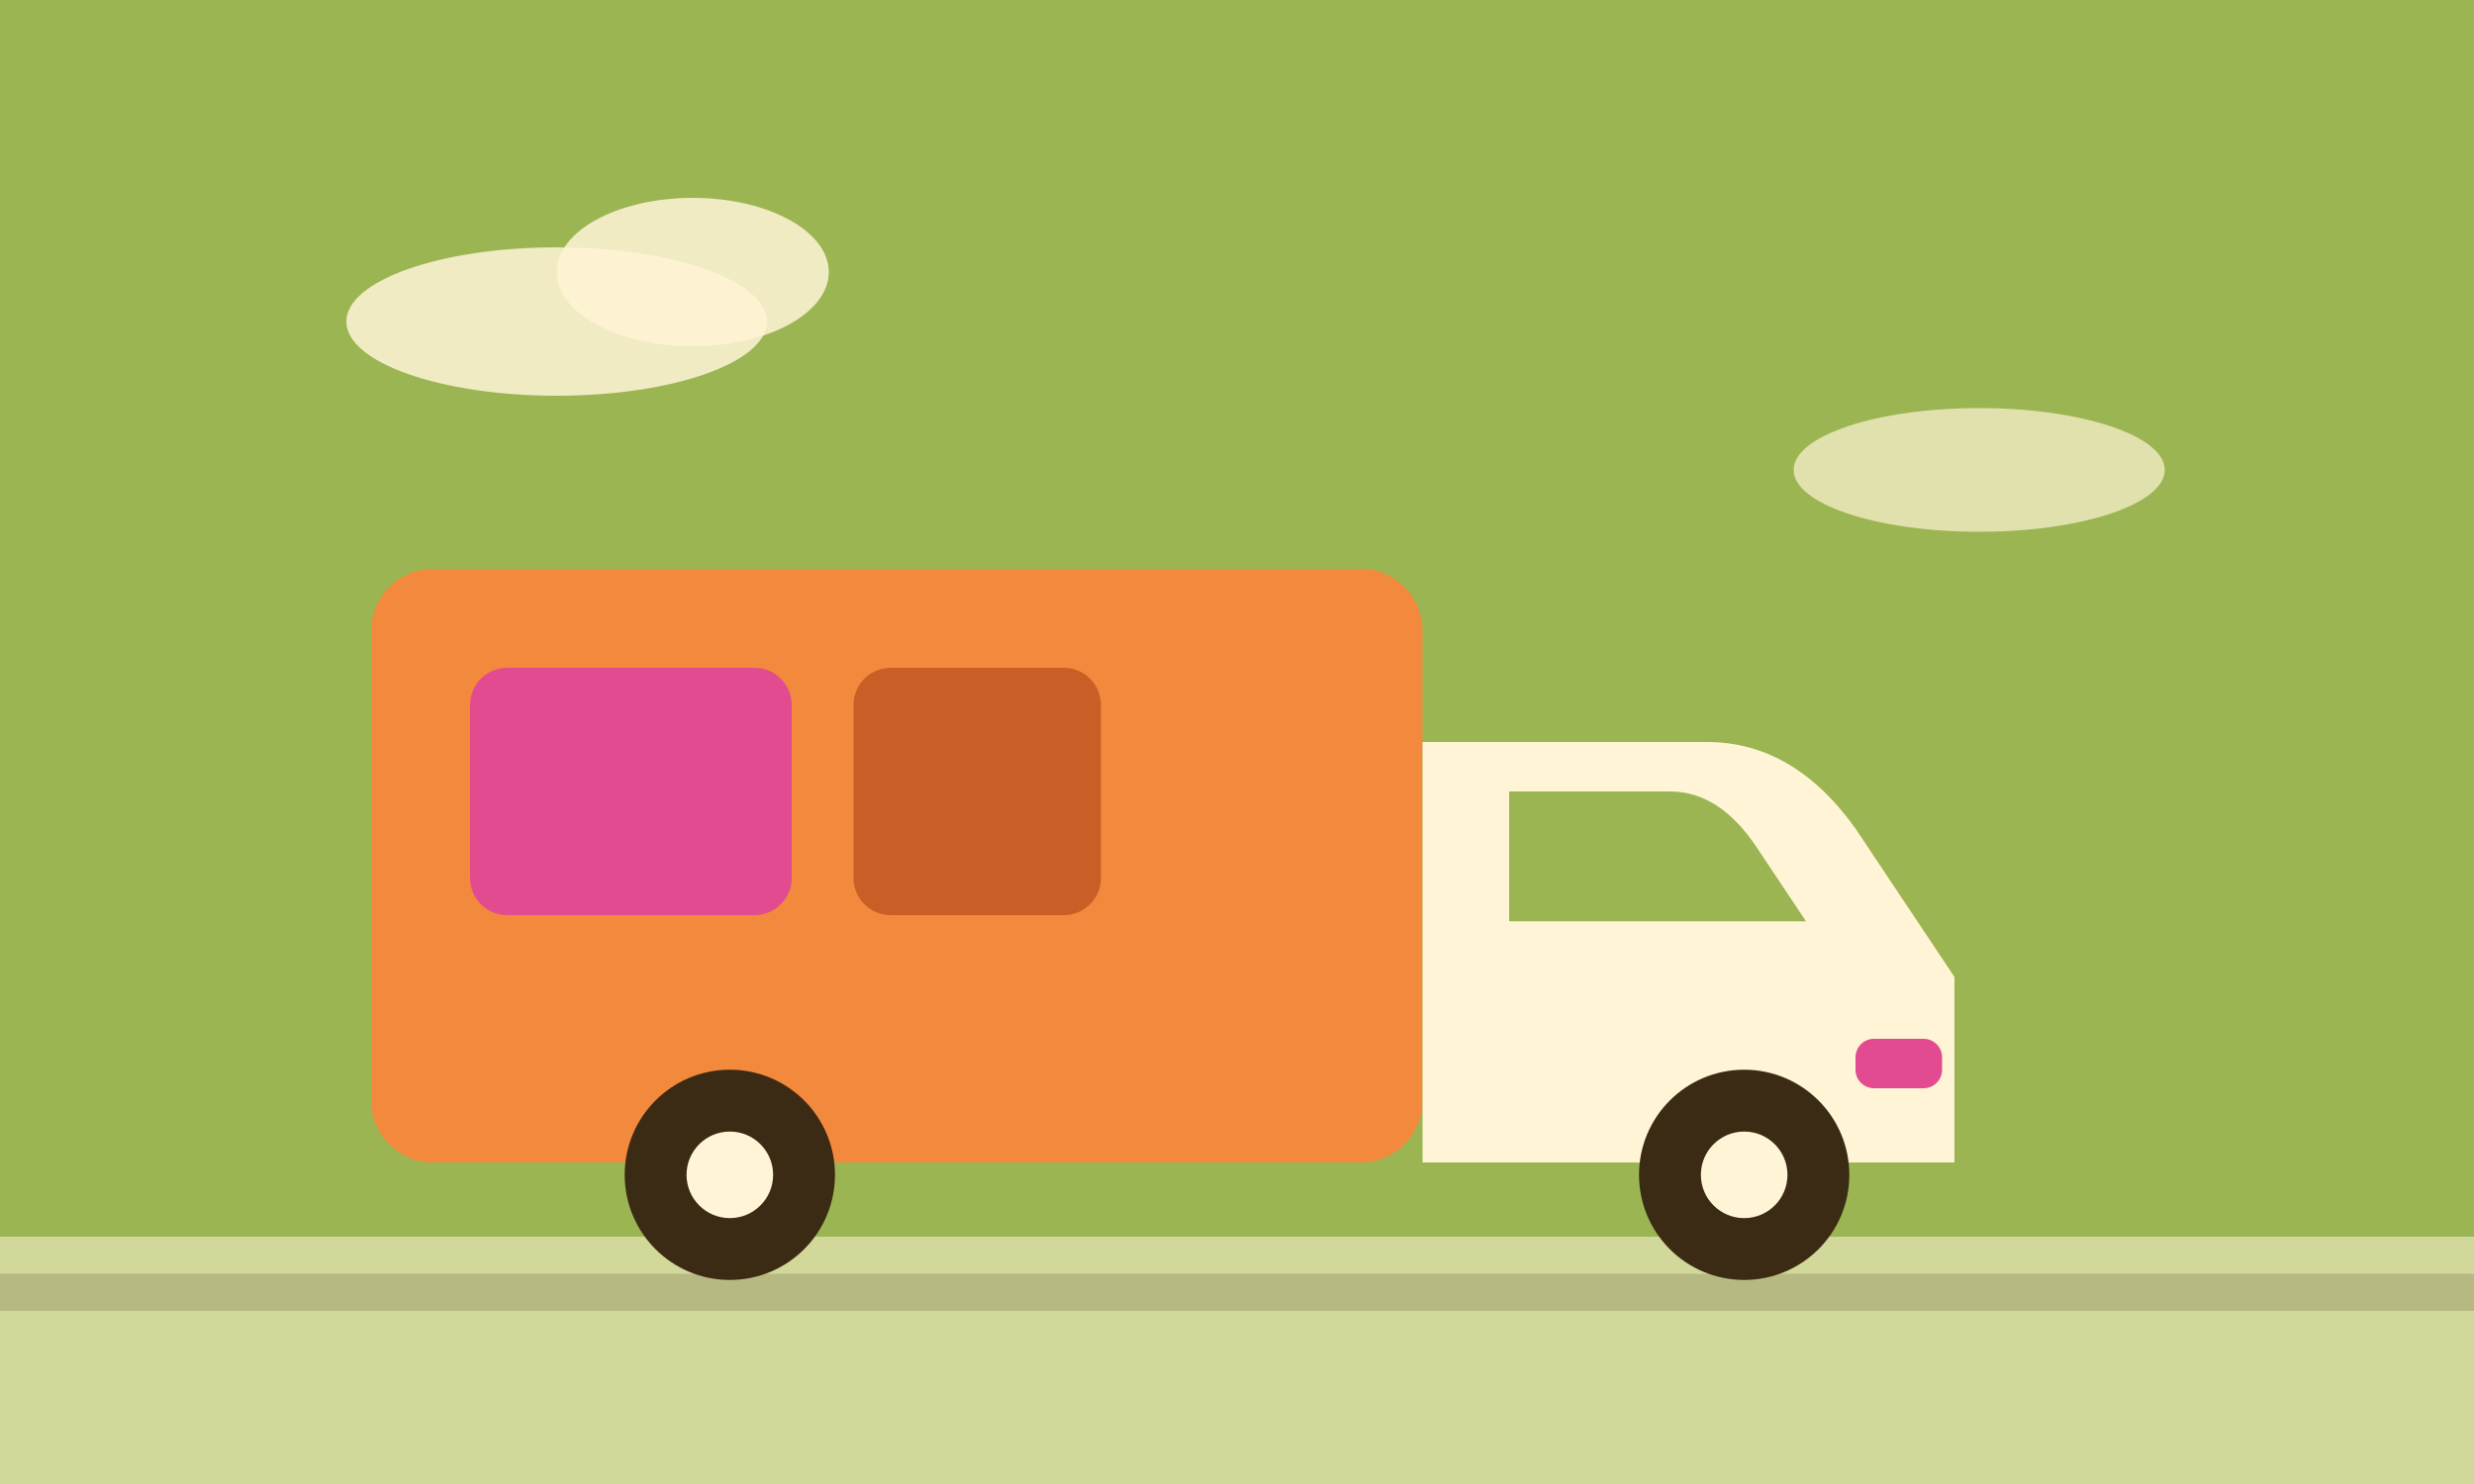
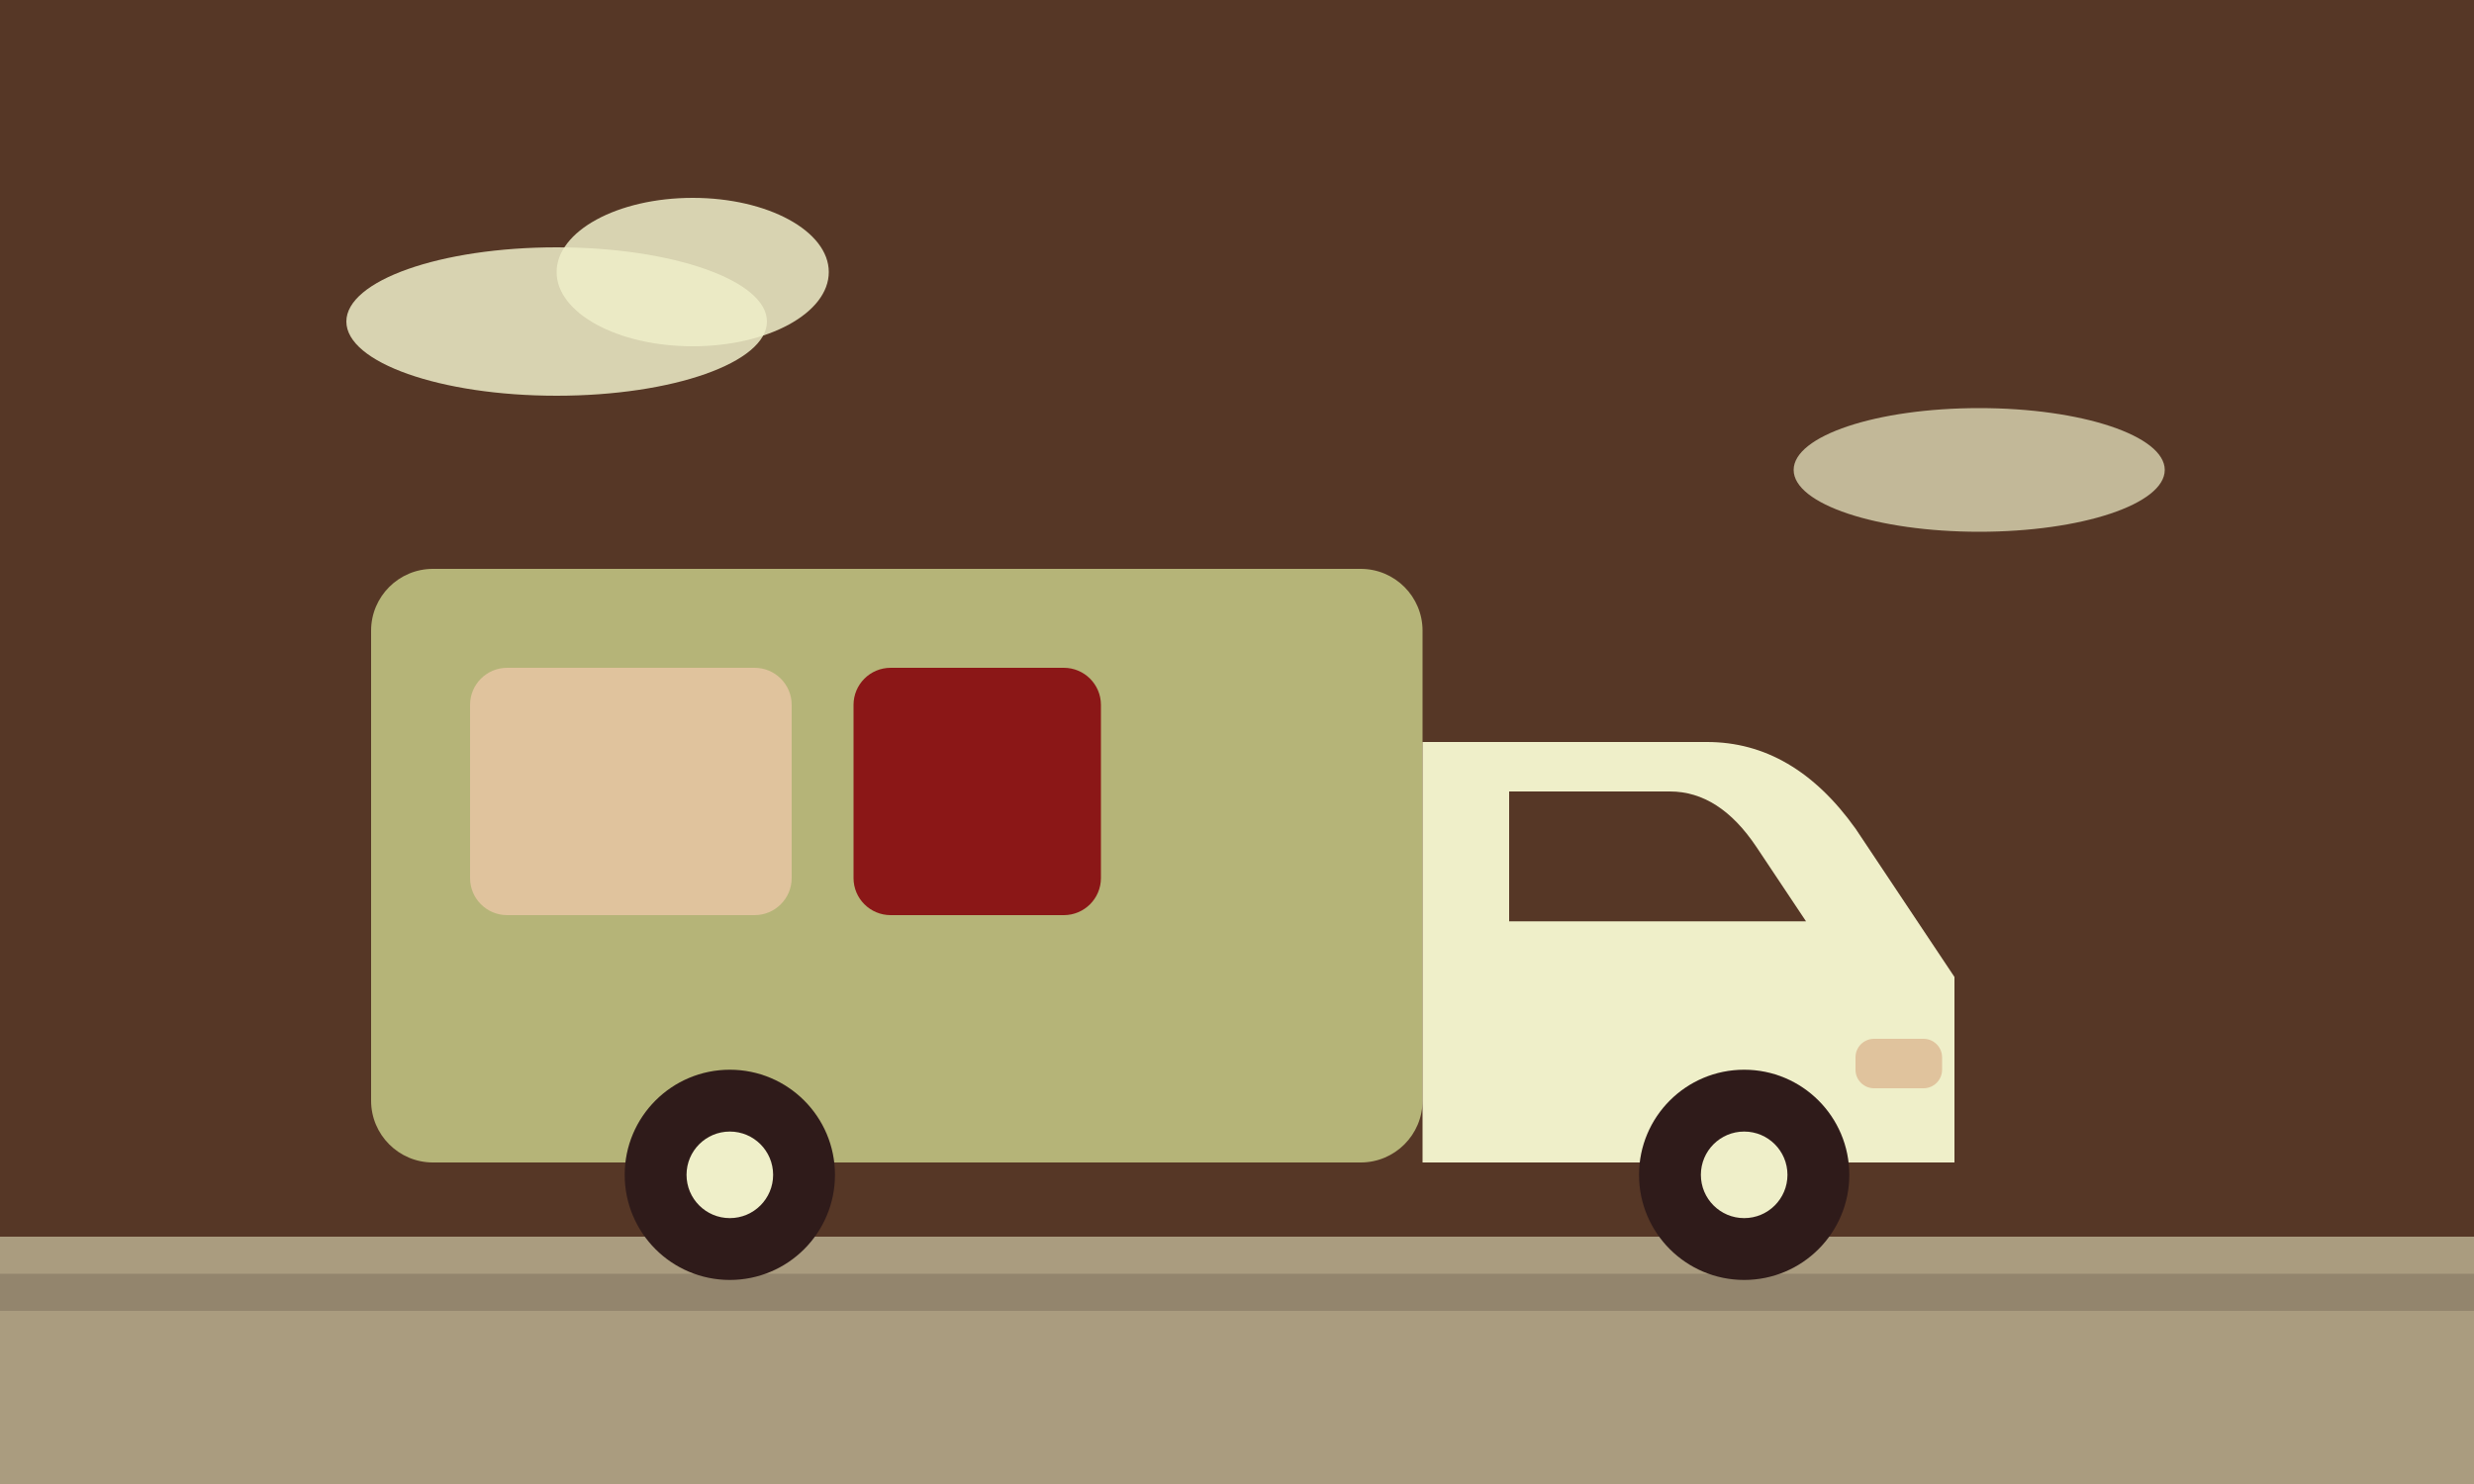
<svg xmlns="http://www.w3.org/2000/svg" viewBox="0 0 400 240" preserveAspectRatio="xMidYMid slice">
-   <rect width="400" height="240" fill="#9bb552" />
-   <ellipse cx="90" cy="52" rx="34" ry="12" fill="#fff4d6" opacity=".85" />
-   <ellipse cx="112" cy="44" rx="22" ry="12" fill="#fff4d6" opacity=".85" />
-   <ellipse cx="320" cy="76" rx="30" ry="10" fill="#fff4d6" opacity=".7" />
-   <rect x="0" y="200" width="400" height="40" fill="#fff4d6" opacity=".55" />
-   <rect x="0" y="206" width="400" height="6" fill="#3b2a14" opacity=".18" />
-   <rect x="60" y="92" width="170" height="96" rx="10" fill="#f2893d" />
-   <path d="M230 120 h46 q14 0 24 14 l16 24 v30 h-86z" fill="#fff4d6" />
-   <path d="M244 128 h26 q8 0 14 9 l8 12 h-48z" fill="#9bb552" />
-   <rect x="76" y="108" width="52" height="40" rx="6" fill="#e24b8f" />
-   <rect x="138" y="108" width="40" height="40" rx="6" fill="#c95f27" />
-   <circle cx="118" cy="190" r="17" fill="#3b2a14" />
-   <circle cx="118" cy="190" r="7" fill="#fff4d6" />
-   <circle cx="282" cy="190" r="17" fill="#3b2a14" />
-   <circle cx="282" cy="190" r="7" fill="#fff4d6" />
-   <rect x="300" y="168" width="14" height="8" rx="3" fill="#e24b8f" />
+   <rect width="400" height="240" fill="#563726" />
+   <ellipse cx="90" cy="52" rx="34" ry="12" fill="#EFEFC9" opacity=".85" />
+   <ellipse cx="112" cy="44" rx="22" ry="12" fill="#EFEFC9" opacity=".85" />
+   <ellipse cx="320" cy="76" rx="30" ry="10" fill="#EFEFC9" opacity=".7" />
+   <rect x="0" y="200" width="400" height="40" fill="#EFEFC9" opacity=".55" />
+   <rect x="0" y="206" width="400" height="6" fill="#2F1B1A" opacity=".18" />
+   <rect x="60" y="92" width="170" height="96" rx="10" fill="#B5B478" />
+   <path d="M230 120 h46 q14 0 24 14 l16 24 v30 h-86z" fill="#EFEFC9" />
+   <path d="M244 128 h26 q8 0 14 9 l8 12 h-48z" fill="#563726" />
+   <rect x="76" y="108" width="52" height="40" rx="6" fill="#E0C39D" />
+   <rect x="138" y="108" width="40" height="40" rx="6" fill="#8B1717" />
+   <circle cx="118" cy="190" r="17" fill="#2F1B1A" />
+   <circle cx="118" cy="190" r="7" fill="#EFEFC9" />
+   <circle cx="282" cy="190" r="17" fill="#2F1B1A" />
+   <circle cx="282" cy="190" r="7" fill="#EFEFC9" />
+   <rect x="300" y="168" width="14" height="8" rx="3" fill="#E0C39D" />
</svg>
